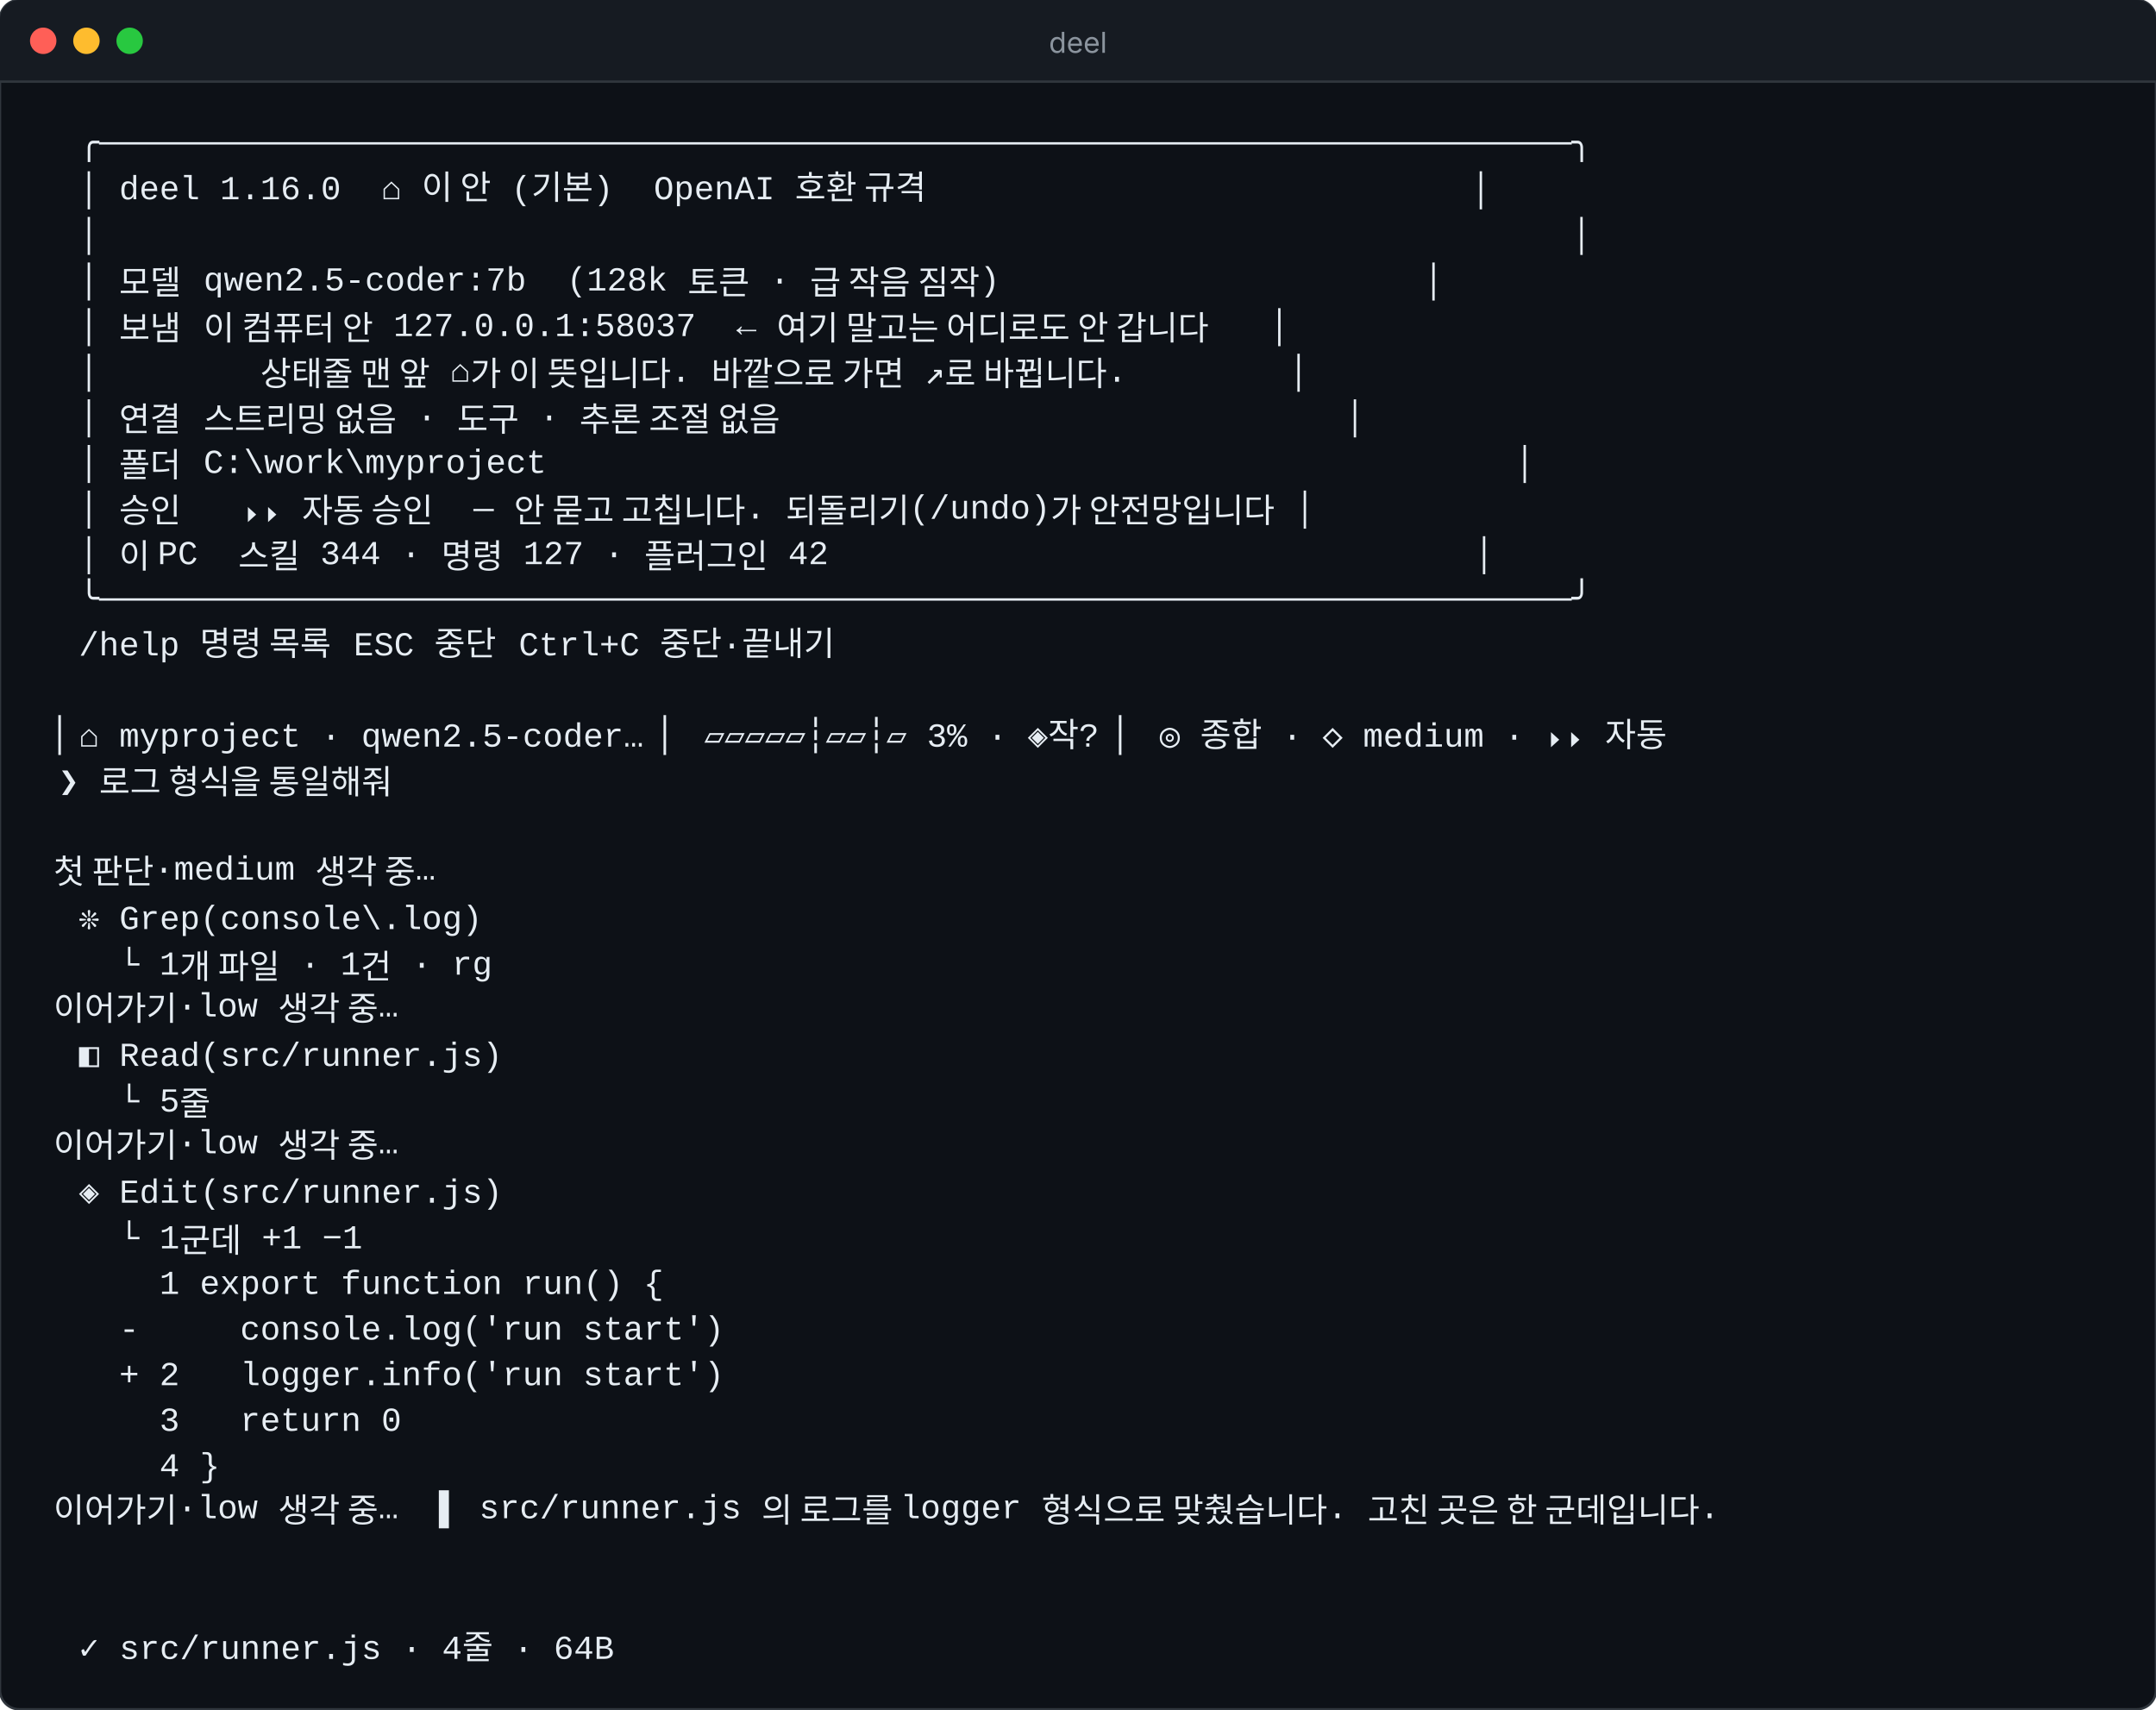
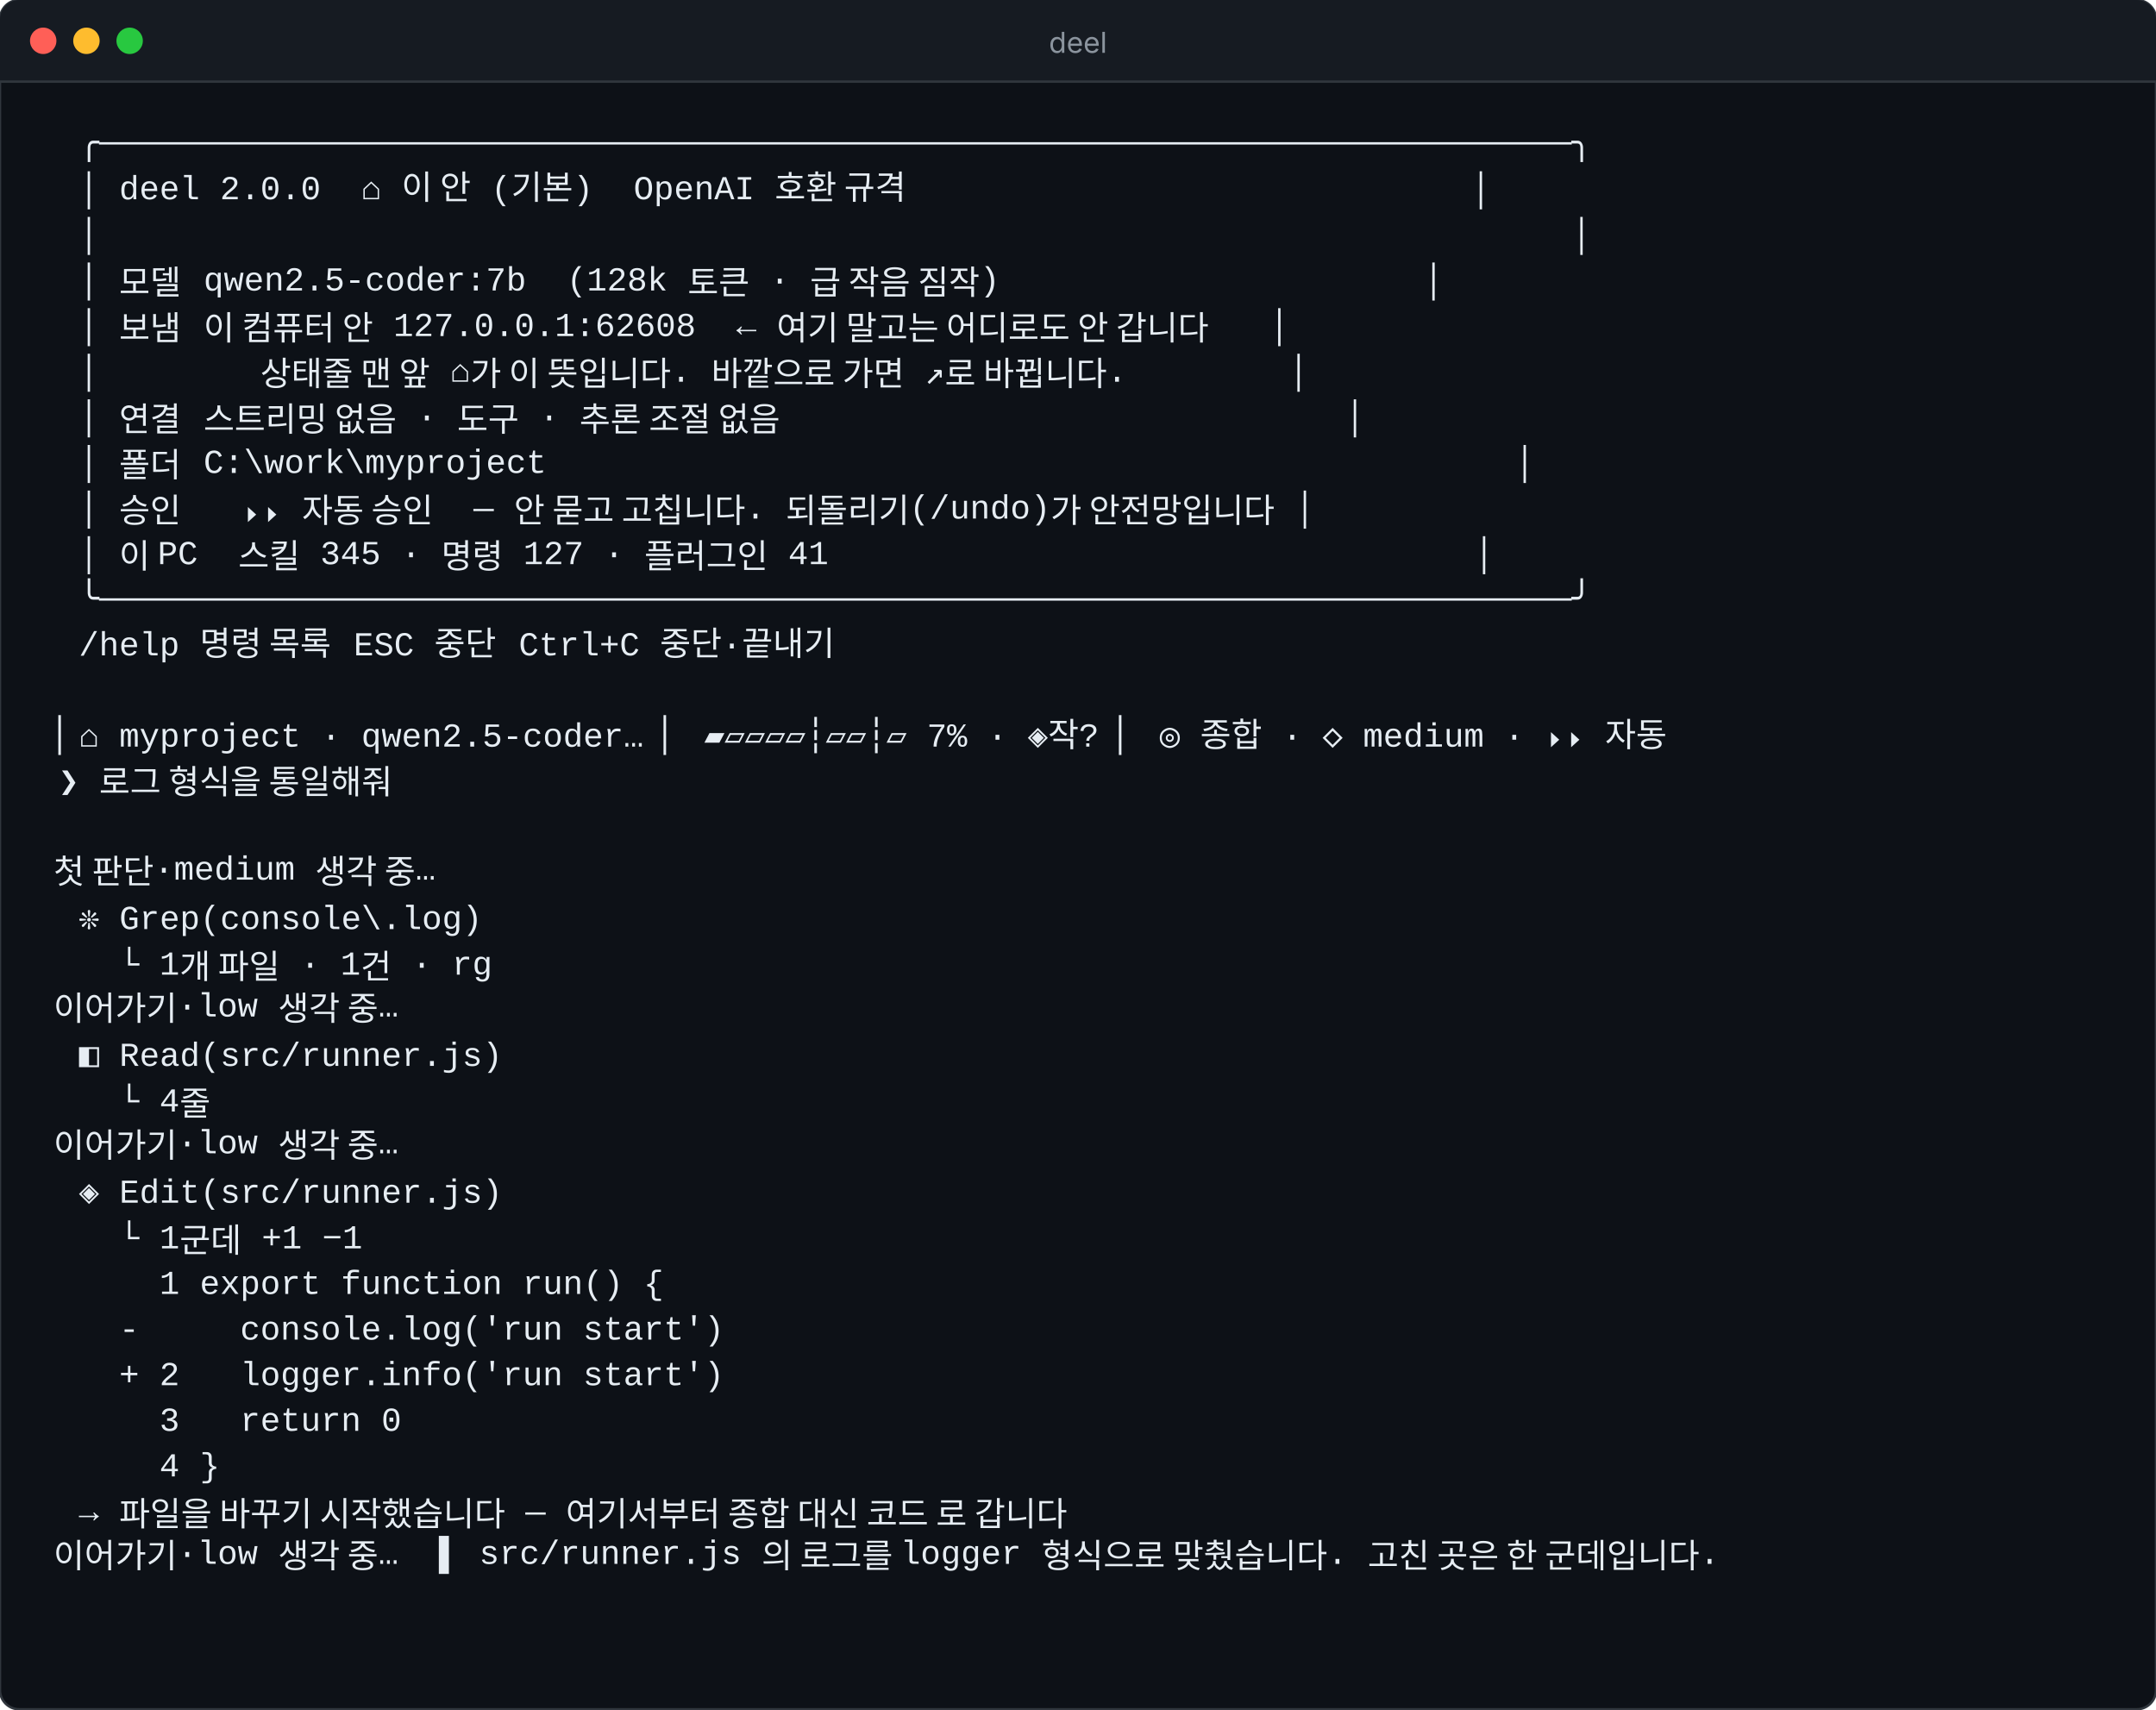
<svg xmlns="http://www.w3.org/2000/svg" width="898" height="712" viewBox="0 0 898 712" role="img" aria-label="deel — 시킨 일 한 바퀴">
  <rect width="898" height="712" rx="8" fill="#0d1117" stroke="#30363d" />
  <path d="M0 8a8 8 0 0 1 8-8h882a8 8 0 0 1 8 8v26H0z" fill="#161b22" />
  <line x1="0" y1="34" x2="898" y2="34" stroke="#30363d" />
  <circle cx="18" cy="17" r="5.5" fill="#ff5f57" />
  <circle cx="36" cy="17" r="5.5" fill="#febc2e" />
  <circle cx="54" cy="17" r="5.5" fill="#28c840" />
  <text x="449" y="22" fill="#8b949e" font-size="12" text-anchor="middle" font-family="ui-sans-serif,-apple-system,Segoe UI,sans-serif">deel</text>
  <g font-family="ui-monospace,SFMono-Regular,Menlo,Consolas,'Liberation Mono',monospace" font-size="14">
    <text x="16.0" y="64" fill="#e6edf3" textLength="646.8" lengthAdjust="spacing" xml:space="preserve">  ╭─────────────────────────────────────────────────────────────────────────╮</text>
-     <text x="16.0" y="83" fill="#e6edf3" textLength="646.8" lengthAdjust="spacing" xml:space="preserve">  │ deel 1.16.0  ⌂ 이 안 (기본)  OpenAI 호환 규격                           │</text>
+     <text x="16.0" y="83" fill="#e6edf3" textLength="646.8" lengthAdjust="spacing" xml:space="preserve">  │ deel 2.0.0  ⌂ 이 안 (기본)  OpenAI 호환 규격                            │</text>
    <text x="16.0" y="102" fill="#e6edf3" textLength="646.8" lengthAdjust="spacing" xml:space="preserve">  │                                                                         │</text>
    <text x="16.0" y="121" fill="#e6edf3" textLength="646.8" lengthAdjust="spacing" xml:space="preserve">  │ 모델   qwen2.5-coder:7b  (128k 토큰 · 급 작음 짐작)                     │</text>
-     <text x="16.0" y="140" fill="#e6edf3" textLength="646.8" lengthAdjust="spacing" xml:space="preserve">  │ 보냄   이 컴퓨터 안 127.0.0.1:58037  ← 여기 말고는 어디로도 안 갑니다   │</text>
+     <text x="16.0" y="140" fill="#e6edf3" textLength="646.8" lengthAdjust="spacing" xml:space="preserve">  │ 보냄   이 컴퓨터 안 127.0.0.1:62608  ← 여기 말고는 어디로도 안 갑니다   │</text>
    <text x="16.0" y="159" fill="#e6edf3" textLength="646.8" lengthAdjust="spacing" xml:space="preserve">  │        상태줄 맨 앞 ⌂가 이 뜻입니다. 바깥으로 가면 ↗로 바뀝니다.        │</text>
    <text x="16.0" y="178" fill="#e6edf3" textLength="646.8" lengthAdjust="spacing" xml:space="preserve">  │ 연결   스트리밍 없음 · 도구 · 추론 조절 없음                            │</text>
    <text x="16.0" y="197" fill="#e6edf3" textLength="646.8" lengthAdjust="spacing" xml:space="preserve">  │ 폴더   C:\work\myproject                                                │</text>
    <text x="16.0" y="216" fill="#e6edf3" textLength="646.8" lengthAdjust="spacing" xml:space="preserve">  │ 승인   ⏵⏵ 자동 승인  — 안 묻고 고칩니다. 되돌리기(/undo)가 안전망입니다 │</text>
-     <text x="16.0" y="235" fill="#e6edf3" textLength="646.8" lengthAdjust="spacing" xml:space="preserve">  │ 이 PC  스킬 344 · 명령 127 · 플러그인 42                                │</text>
+     <text x="16.0" y="235" fill="#e6edf3" textLength="646.8" lengthAdjust="spacing" xml:space="preserve">  │ 이 PC  스킬 345 · 명령 127 · 플러그인 41                                │</text>
    <text x="16.0" y="254" fill="#e6edf3" textLength="646.8" lengthAdjust="spacing" xml:space="preserve">  ╰─────────────────────────────────────────────────────────────────────────╯</text>
    <text x="16.0" y="273" fill="#e6edf3" textLength="411.6" lengthAdjust="spacing" xml:space="preserve">  /help 명령 목록   ESC 중단   Ctrl+C 중단·끝내기</text>
-     <text x="16.0" y="311" fill="#e6edf3" textLength="697.2" lengthAdjust="spacing" xml:space="preserve"> ▏⌂ myproject · qwen2.5-coder… ▏ ▱▱▱▱▱┆▱▱┆▱ 3% · ◈작? ▏ ◎ 종합 · ◇ medium · ⏵⏵ 자동</text>
+     <text x="16.0" y="311" fill="#e6edf3" textLength="697.2" lengthAdjust="spacing" xml:space="preserve"> ▏⌂ myproject · qwen2.5-coder… ▏ ▰▱▱▱▱┆▱▱┆▱ 7% · ◈작? ▏ ◎ 종합 · ◇ medium · ⏵⏵ 자동</text>
    <text x="16.0" y="330" fill="#e6edf3" textLength="193.2" lengthAdjust="spacing" xml:space="preserve"> ❯ 로그 형식을 통일해줘</text>
    <text x="16.0" y="368" fill="#e6edf3" textLength="210.0" lengthAdjust="spacing" xml:space="preserve">  첫 판단·medium 생각 중…</text>
    <text x="16.0" y="387" fill="#e6edf3" textLength="184.8" lengthAdjust="spacing" xml:space="preserve">  ❊ Grep(console\.log)</text>
    <text x="16.0" y="406" fill="#e6edf3" textLength="210.0" lengthAdjust="spacing" xml:space="preserve">    └ 1개 파일 · 1건 · rg</text>
    <text x="16.0" y="425" fill="#e6edf3" textLength="193.2" lengthAdjust="spacing" xml:space="preserve">  이어가기·low 생각 중…</text>
    <text x="16.0" y="444" fill="#e6edf3" textLength="193.2" lengthAdjust="spacing" xml:space="preserve">  ◧ Read(src/runner.js)</text>
-     <text x="16.0" y="463" fill="#e6edf3" textLength="75.6" lengthAdjust="spacing" xml:space="preserve">    └ 5줄</text>
+     <text x="16.0" y="463" fill="#e6edf3" textLength="75.6" lengthAdjust="spacing" xml:space="preserve">    └ 4줄</text>
    <text x="16.0" y="482" fill="#e6edf3" textLength="193.2" lengthAdjust="spacing" xml:space="preserve">  이어가기·low 생각 중…</text>
    <text x="16.0" y="501" fill="#e6edf3" textLength="193.2" lengthAdjust="spacing" xml:space="preserve">  ◈ Edit(src/runner.js)</text>
    <text x="16.0" y="520" fill="#e6edf3" textLength="142.8" lengthAdjust="spacing" xml:space="preserve">    └ 1군데 +1 −1</text>
    <text x="16.0" y="539" fill="#e6edf3" textLength="260.4" lengthAdjust="spacing" xml:space="preserve">      1 export function run() {</text>
    <text x="16.0" y="558" fill="#e6edf3" textLength="285.6" lengthAdjust="spacing" xml:space="preserve">    -     console.log('run start')</text>
    <text x="16.0" y="577" fill="#e6edf3" textLength="285.6" lengthAdjust="spacing" xml:space="preserve">    + 2   logger.info('run start')</text>
    <text x="16.0" y="596" fill="#e6edf3" textLength="151.2" lengthAdjust="spacing" xml:space="preserve">      3   return 0</text>
    <text x="16.0" y="615" fill="#e6edf3" textLength="75.6" lengthAdjust="spacing" xml:space="preserve">      4 }</text>
-     <text x="16.0" y="634" fill="#e6edf3" textLength="865.2" lengthAdjust="spacing" xml:space="preserve">  이어가기·low 생각 중…  ▌ src/runner.js 의 로그를 logger 형식으로 맞췄습니다. 고친 곳은 한 군데입니다.</text>
-     <text x="16.0" y="691" fill="#e6edf3" textLength="243.6" lengthAdjust="spacing" xml:space="preserve">  ✓ src/runner.js · 4줄 · 64B</text>
+     <text x="16.0" y="634" fill="#e6edf3" textLength="571.2" lengthAdjust="spacing" xml:space="preserve">  → 파일을 바꾸기 시작했습니다 — 여기서부터 종합 대신 코드 로 갑니다</text>
+     <text x="16.0" y="653" fill="#e6edf3" textLength="865.2" lengthAdjust="spacing" xml:space="preserve">  이어가기·low 생각 중…  ▌ src/runner.js 의 로그를 logger 형식으로 맞췄습니다. 고친 곳은 한 군데입니다.</text>
  </g>
</svg>
